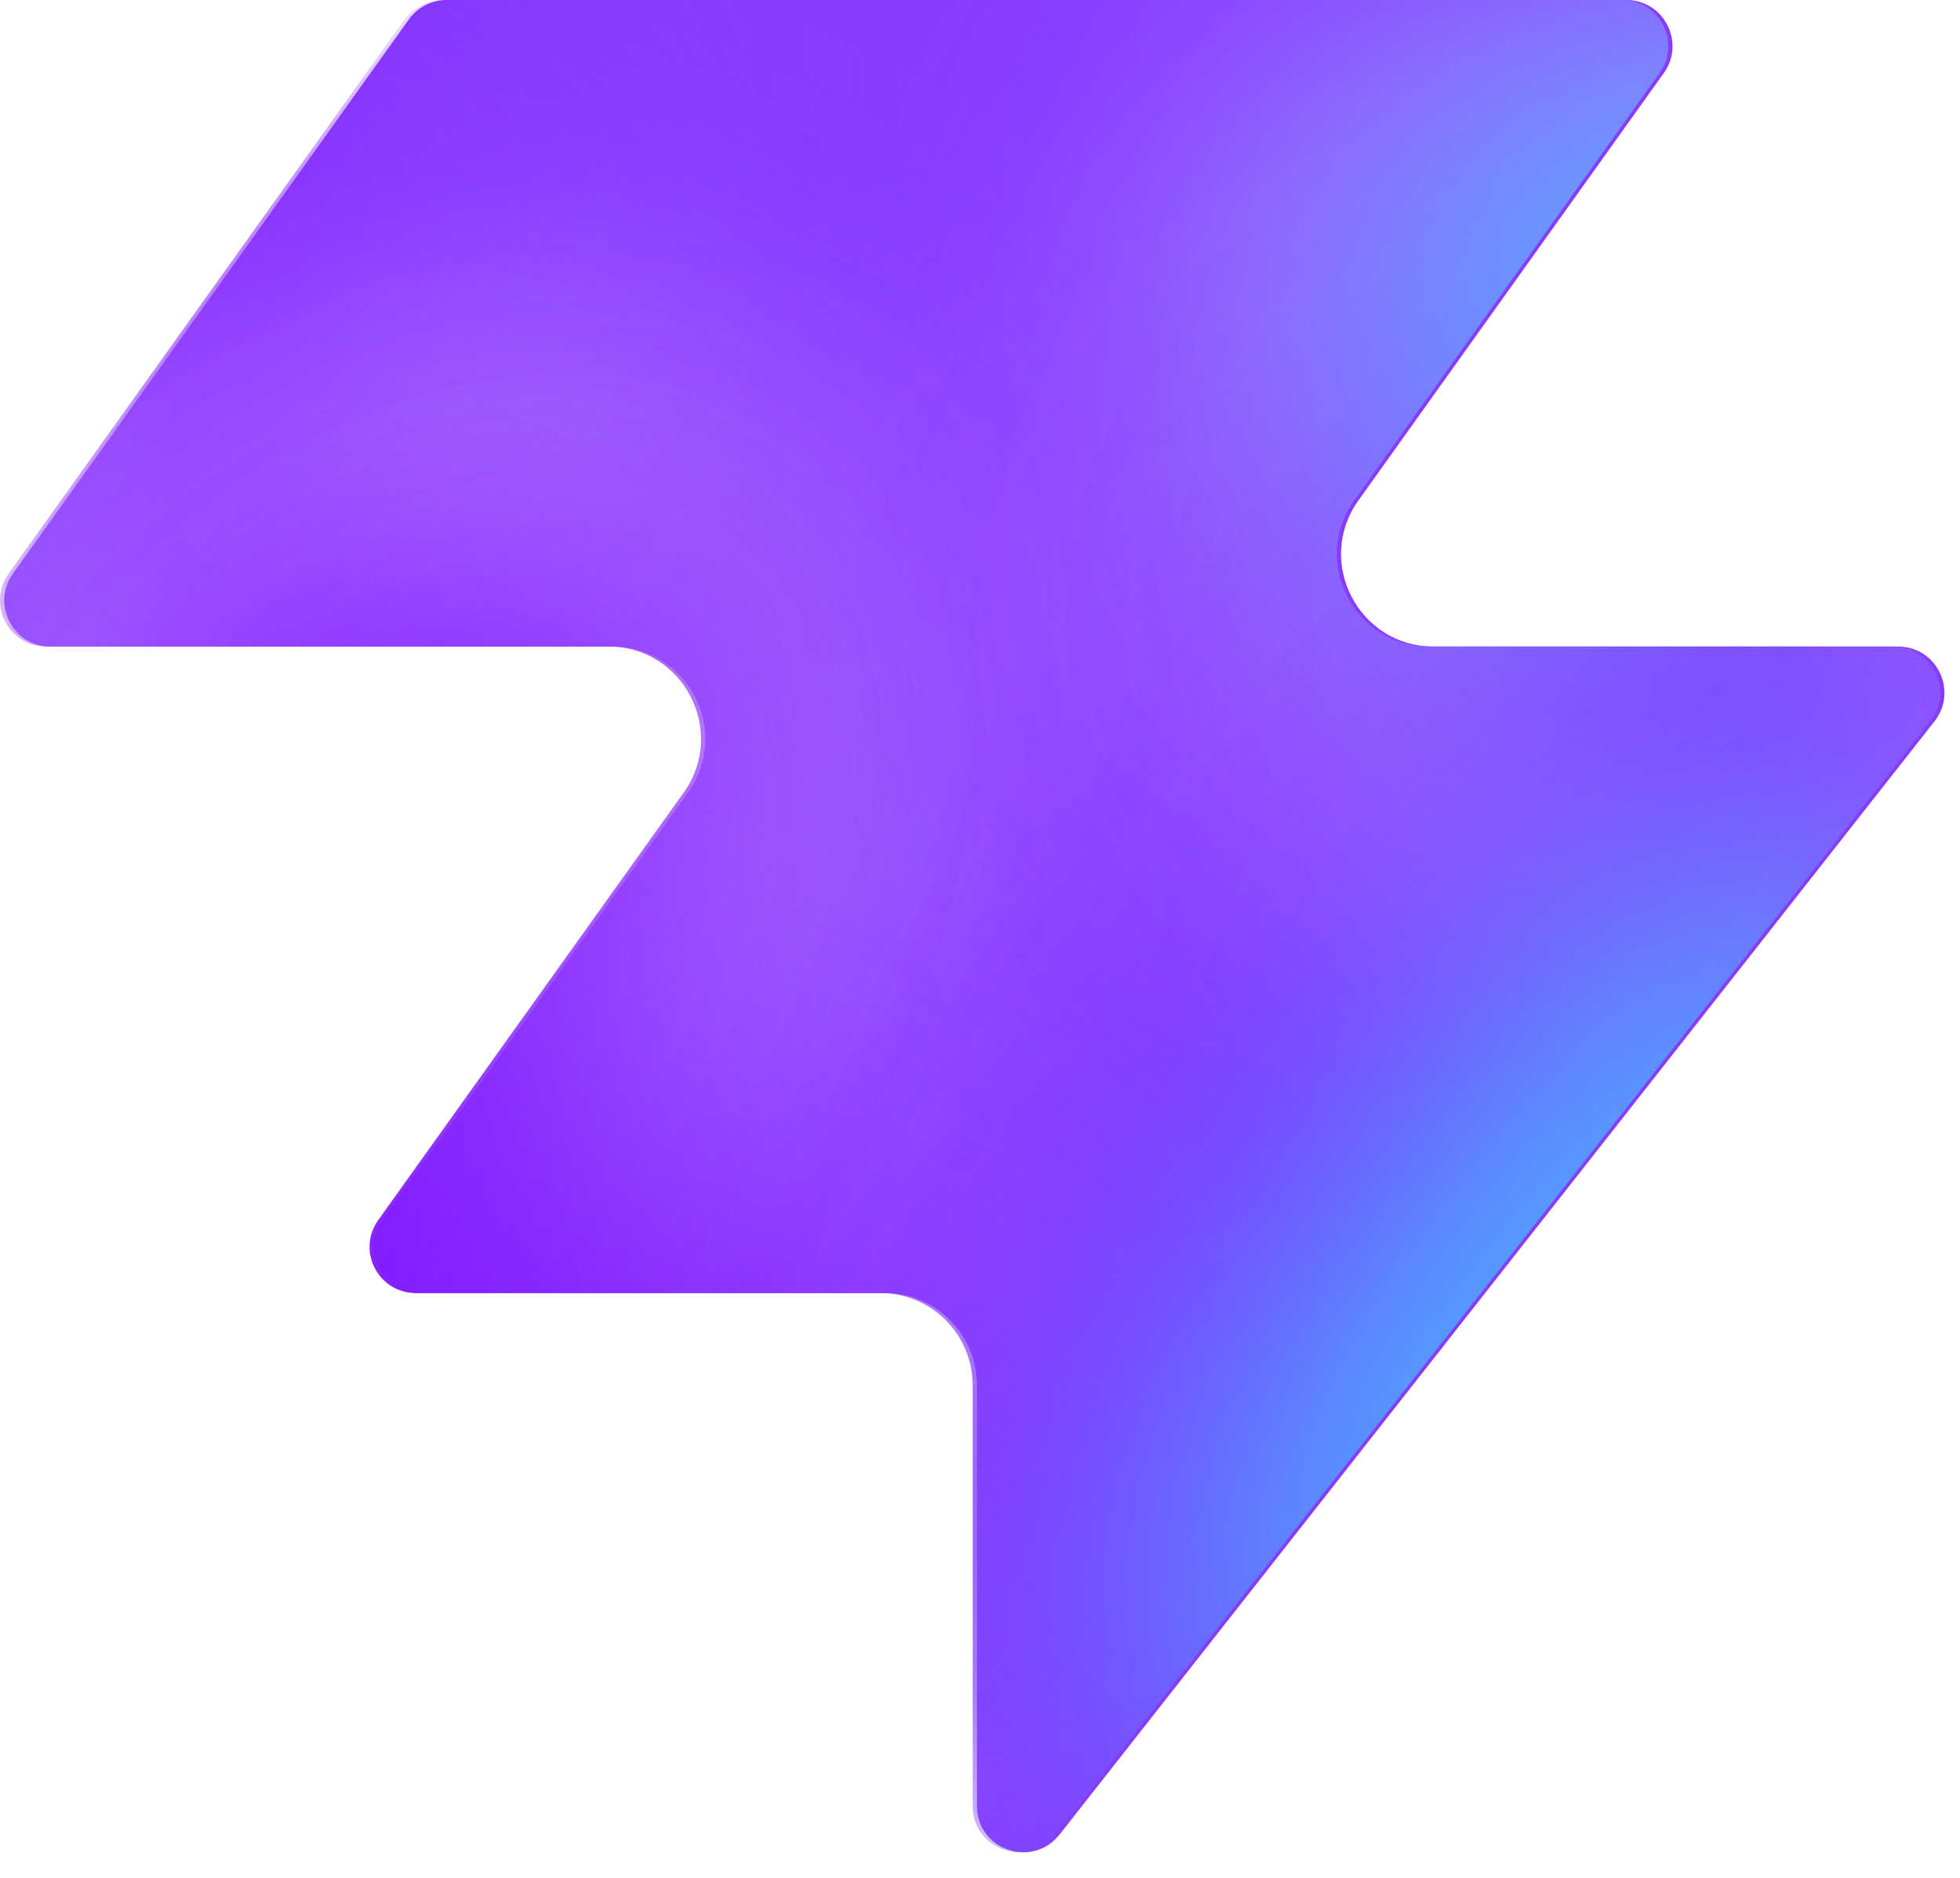
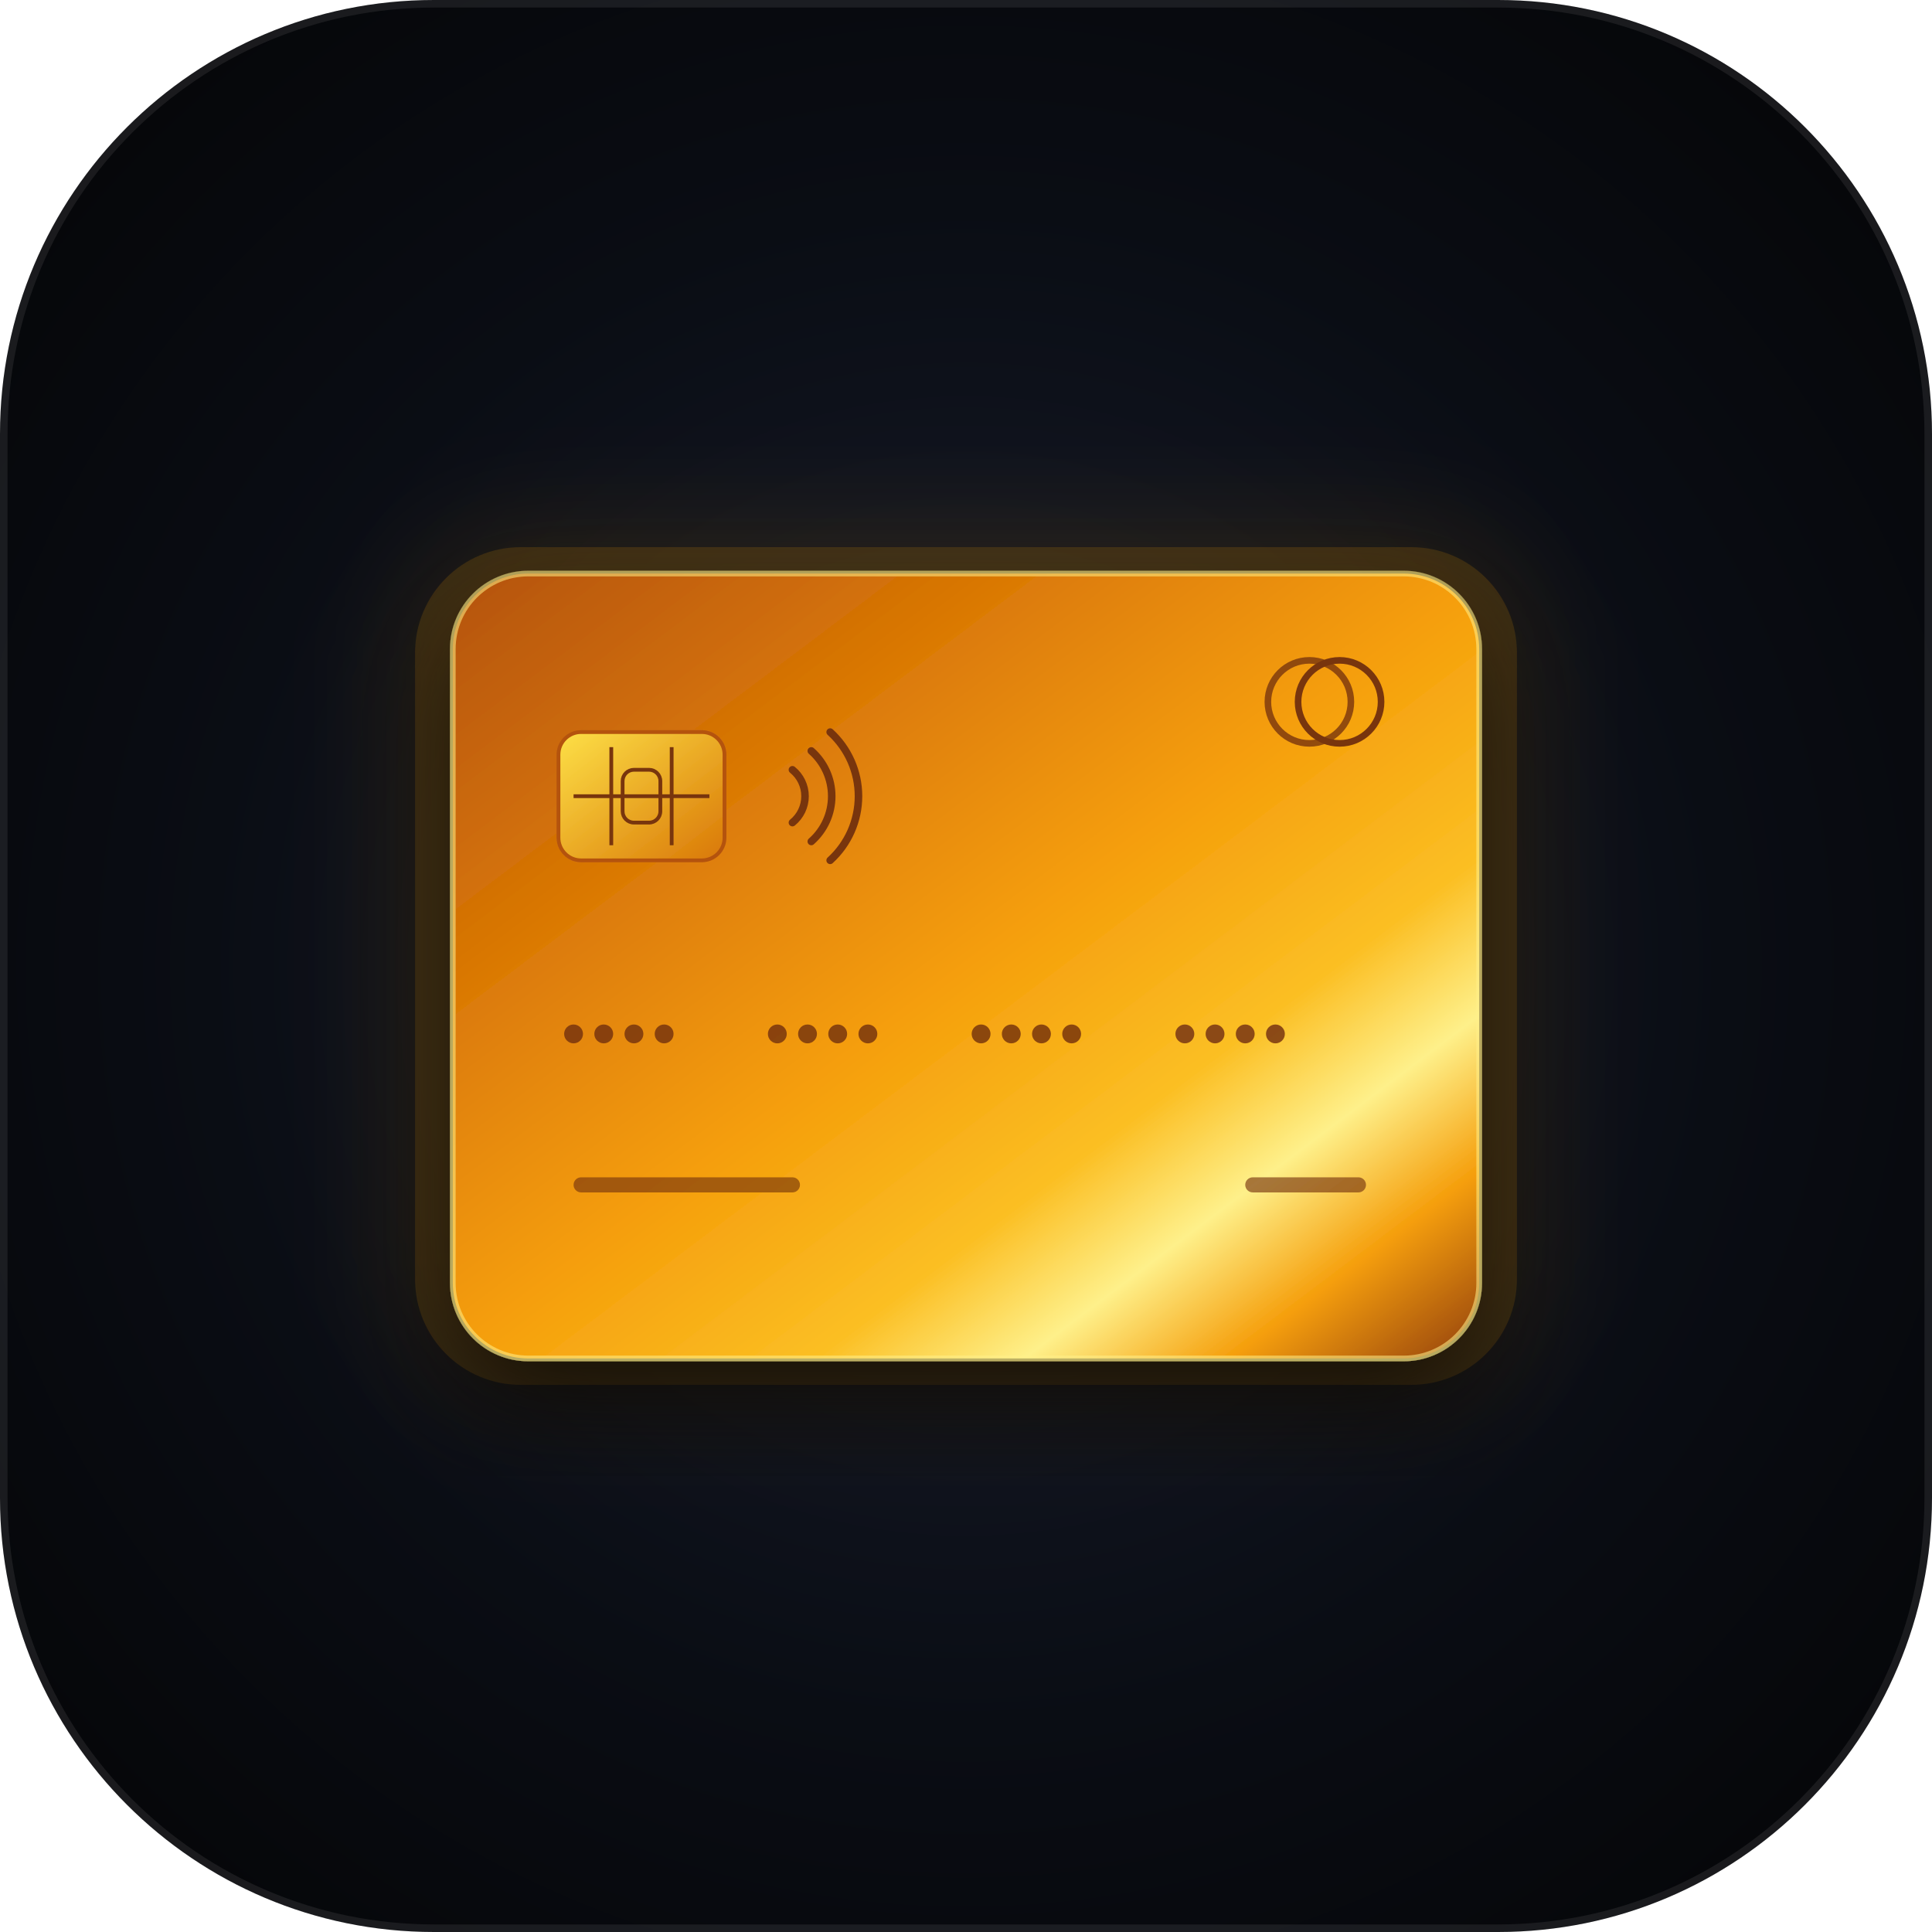
- <svg xmlns="http://www.w3.org/2000/svg" width="48" height="46" fill="none" viewBox="0 0 48 46">
-   <path fill="#863bff" d="M25.946 44.938c-.664.845-2.021.375-2.021-.698V33.937a2.26 2.26 0 0 0-2.262-2.262H10.287c-.92 0-1.456-1.04-.92-1.788l7.48-10.471c1.07-1.497 0-3.578-1.842-3.578H1.237c-.92 0-1.456-1.04-.92-1.788L10.013.474c.214-.297.556-.474.92-.474h28.894c.92 0 1.456 1.04.92 1.788l-7.48 10.471c-1.07 1.498 0 3.579 1.842 3.579h11.377c.943 0 1.473 1.088.89 1.83L25.947 44.94z" style="fill:#863bff;fill:color(display-p3 .525 .23 1);fill-opacity:1" />
-   <mask id="a" width="48" height="46" x="0" y="0" maskUnits="userSpaceOnUse" style="mask-type:alpha">
-     <path fill="#000" d="M25.842 44.938c-.664.844-2.021.375-2.021-.698V33.937a2.26 2.26 0 0 0-2.262-2.262H10.183c-.92 0-1.456-1.04-.92-1.788l7.48-10.471c1.07-1.498 0-3.579-1.842-3.579H1.133c-.92 0-1.456-1.04-.92-1.787L9.91.473c.214-.297.556-.474.92-.474h28.894c.92 0 1.456 1.04.92 1.788l-7.48 10.471c-1.07 1.498 0 3.578 1.842 3.578h11.377c.943 0 1.473 1.088.89 1.832L25.843 44.94z" style="fill:#000;fill-opacity:1" />
-   </mask>
-   <g mask="url(#a)">
-     <g filter="url(#b)">
-       <ellipse cx="5.508" cy="14.704" fill="#ede6ff" rx="5.508" ry="14.704" style="fill:#ede6ff;fill:color(display-p3 .927 .903 1);fill-opacity:1" transform="matrix(.00324 1 1 -.00324 -4.47 31.516)" />
+ <svg xmlns="http://www.w3.org/2000/svg" viewBox="0 0 512 512" width="100%" height="100%">
+   <defs>
+     <radialGradient id="bgGlow" cx="50%" cy="50%" r="65%">
+       <stop offset="0%" stop-color="#181e2e" />
+       <stop offset="60%" stop-color="#0a0d14" />
+       <stop offset="100%" stop-color="#050608" />
+     </radialGradient>
+     <filter id="goldGlow" x="-20%" y="-20%" width="140%" height="140%">
+       <feGaussianBlur stdDeviation="16" result="blur" />
+       <feComposite in="SourceGraphic" in2="blur" operator="over" />
+     </filter>
+     <filter id="cardShadow" x="-15%" y="-15%" width="130%" height="130%">
+       <feDropShadow dx="0" dy="12" stdDeviation="14" flood-color="#000000" flood-opacity="0.75" />
+     </filter>
+     <linearGradient id="goldSheen" x1="0%" y1="0%" x2="100%" y2="100%">
+       <stop offset="0%" stop-color="#b45309" />
+       <stop offset="26%" stop-color="#d97706" />
+       <stop offset="50%" stop-color="#f59e0b" />
+       <stop offset="68%" stop-color="#fbbf24" />
+       <stop offset="78%" stop-color="#fef08a" />
+       <stop offset="88%" stop-color="#f59e0b" />
+       <stop offset="100%" stop-color="#92400e" />
+     </linearGradient>
+     <linearGradient id="chipGold" x1="0%" y1="0%" x2="100%" y2="100%">
+       <stop offset="0%" stop-color="#fde047" />
+       <stop offset="100%" stop-color="#d97706" />
+     </linearGradient>
+   </defs>
+   <rect width="512" height="512" rx="115" fill="url(#bgGlow)" />
+   <rect width="510" height="510" x="1" y="1" rx="114" fill="none" stroke="rgba(255, 255, 255, 0.08)" stroke-width="2" />
+   <rect x="110" y="145" width="292" height="222" rx="28" fill="rgba(245, 158, 11, 0.16)" filter="url(#goldGlow)" />
+   <g filter="url(#cardShadow)">
+     <rect x="120" y="152" width="272" height="208" rx="20" fill="url(#goldSheen)" stroke="rgba(254, 240, 138, 0.55)" stroke-width="1.5" />
+     <g transform="translate(148, 194)">
+       <rect width="44" height="34" rx="6" fill="url(#chipGold)" stroke="#b45309" stroke-width="1" />
+       <line x1="4" y1="17" x2="40" y2="17" stroke="#78350f" stroke-width="1" />
+       <line x1="14" y1="4" x2="14" y2="30" stroke="#78350f" stroke-width="1" />
+       <line x1="30" y1="4" x2="30" y2="30" stroke="#78350f" stroke-width="1" />
+       <rect x="17" y="10" width="10" height="14" rx="3" fill="none" stroke="#78350f" stroke-width="1" />
    </g>
-     <g filter="url(#c)">
-       <ellipse cx="10.399" cy="29.851" fill="#ede6ff" rx="10.399" ry="29.851" style="fill:#ede6ff;fill:color(display-p3 .927 .903 1);fill-opacity:1" transform="matrix(.00324 1 1 -.00324 -39.328 7.883)" />
+     <g transform="translate(210, 211)" fill="none" stroke="#78350f" stroke-linecap="round" stroke-width="2">
+       <path d="M 0 -7 A 9 9 0 0 1 0 7" />
+       <path d="M 5 -12 A 16 16 0 0 1 5 12" />
+       <path d="M 10 -17 A 23 23 0 0 1 10 17" />
    </g>
-     <g filter="url(#d)">
-       <ellipse cx="5.508" cy="30.487" fill="#7e14ff" rx="5.508" ry="30.487" style="fill:#7e14ff;fill:color(display-p3 .492 .077 1);fill-opacity:1" transform="rotate(89.814 -25.913 -14.639)scale(1 -1)" />
+     <circle cx="355" cy="186" r="11" fill="none" stroke="#78350f" stroke-width="1.75" />
+     <circle cx="347" cy="186" r="11" fill="none" stroke="#78350f" stroke-width="1.75" opacity="0.8" />
+     <g fill="#78350f" opacity="0.85">
+       <circle cx="152" cy="274" r="2.5" />
+       <circle cx="160" cy="274" r="2.5" />
+       <circle cx="168" cy="274" r="2.5" />
+       <circle cx="176" cy="274" r="2.5" />
+       <circle cx="206" cy="274" r="2.5" />
+       <circle cx="214" cy="274" r="2.5" />
+       <circle cx="222" cy="274" r="2.5" />
+       <circle cx="230" cy="274" r="2.5" />
+       <circle cx="260" cy="274" r="2.5" />
+       <circle cx="268" cy="274" r="2.5" />
+       <circle cx="276" cy="274" r="2.5" />
+       <circle cx="284" cy="274" r="2.5" />
+       <circle cx="314" cy="274" r="2.5" />
+       <circle cx="322" cy="274" r="2.5" />
+       <circle cx="330" cy="274" r="2.5" />
+       <circle cx="338" cy="274" r="2.5" />
    </g>
-     <g filter="url(#e)">
-       <ellipse cx="5.508" cy="30.599" fill="#7e14ff" rx="5.508" ry="30.599" style="fill:#7e14ff;fill:color(display-p3 .492 .077 1);fill-opacity:1" transform="rotate(89.814 -32.644 -3.334)scale(1 -1)" />
-     </g>
-     <g filter="url(#f)">
-       <ellipse cx="5.508" cy="30.599" fill="#7e14ff" rx="5.508" ry="30.599" style="fill:#7e14ff;fill:color(display-p3 .492 .077 1);fill-opacity:1" transform="matrix(.00324 1 1 -.00324 -34.34 30.47)" />
-     </g>
-     <g filter="url(#g)">
-       <ellipse cx="14.072" cy="22.078" fill="#ede6ff" rx="14.072" ry="22.078" style="fill:#ede6ff;fill:color(display-p3 .927 .903 1);fill-opacity:1" transform="rotate(93.35 24.506 48.493)scale(-1 1)" />
-     </g>
-     <g filter="url(#h)">
-       <ellipse cx="3.47" cy="21.501" fill="#7e14ff" rx="3.47" ry="21.501" style="fill:#7e14ff;fill:color(display-p3 .492 .077 1);fill-opacity:1" transform="rotate(89.009 28.708 47.59)scale(-1 1)" />
-     </g>
-     <g filter="url(#i)">
-       <ellipse cx="3.47" cy="21.501" fill="#7e14ff" rx="3.47" ry="21.501" style="fill:#7e14ff;fill:color(display-p3 .492 .077 1);fill-opacity:1" transform="rotate(89.009 28.708 47.59)scale(-1 1)" />
-     </g>
-     <g filter="url(#j)">
-       <ellipse cx=".387" cy="8.972" fill="#7e14ff" rx="4.407" ry="29.108" style="fill:#7e14ff;fill:color(display-p3 .492 .077 1);fill-opacity:1" transform="rotate(39.51 .387 8.972)" />
-     </g>
-     <g filter="url(#k)">
-       <ellipse cx="47.523" cy="-6.092" fill="#7e14ff" rx="4.407" ry="29.108" style="fill:#7e14ff;fill:color(display-p3 .492 .077 1);fill-opacity:1" transform="rotate(37.892 47.523 -6.092)" />
-     </g>
-     <g filter="url(#l)">
-       <ellipse cx="41.412" cy="6.333" fill="#47bfff" rx="5.971" ry="9.665" style="fill:#47bfff;fill:color(display-p3 .28 .748 1);fill-opacity:1" transform="rotate(37.892 41.412 6.333)" />
-     </g>
-     <g filter="url(#m)">
-       <ellipse cx="-1.879" cy="38.332" fill="#7e14ff" rx="4.407" ry="29.108" style="fill:#7e14ff;fill:color(display-p3 .492 .077 1);fill-opacity:1" transform="rotate(37.892 -1.88 38.332)" />
-     </g>
-     <g filter="url(#n)">
-       <ellipse cx="-1.879" cy="38.332" fill="#7e14ff" rx="4.407" ry="29.108" style="fill:#7e14ff;fill:color(display-p3 .492 .077 1);fill-opacity:1" transform="rotate(37.892 -1.88 38.332)" />
-     </g>
-     <g filter="url(#o)">
-       <ellipse cx="35.651" cy="29.907" fill="#7e14ff" rx="4.407" ry="29.108" style="fill:#7e14ff;fill:color(display-p3 .492 .077 1);fill-opacity:1" transform="rotate(37.892 35.651 29.907)" />
-     </g>
-     <g filter="url(#p)">
-       <ellipse cx="38.418" cy="32.4" fill="#47bfff" rx="5.971" ry="15.297" style="fill:#47bfff;fill:color(display-p3 .28 .748 1);fill-opacity:1" transform="rotate(37.892 38.418 32.4)" />
-     </g>
+     <rect x="152" y="312" width="60" height="4" rx="2" fill="#78350f" opacity="0.65" />
+     <rect x="330" y="312" width="32" height="4" rx="2" fill="#78350f" opacity="0.65" />
  </g>
-   <defs>
-     <filter id="b" width="60.045" height="41.654" x="-19.77" y="16.149" color-interpolation-filters="sRGB" filterUnits="userSpaceOnUse">
-       <feFlood flood-opacity="0" result="BackgroundImageFix" />
-       <feBlend in="SourceGraphic" in2="BackgroundImageFix" result="shape" />
-       <feGaussianBlur result="effect1_foregroundBlur_2002_17158" stdDeviation="7.659" />
-     </filter>
-     <filter id="c" width="90.34" height="51.437" x="-54.613" y="-7.533" color-interpolation-filters="sRGB" filterUnits="userSpaceOnUse">
-       <feFlood flood-opacity="0" result="BackgroundImageFix" />
-       <feBlend in="SourceGraphic" in2="BackgroundImageFix" result="shape" />
-       <feGaussianBlur result="effect1_foregroundBlur_2002_17158" stdDeviation="7.659" />
-     </filter>
-     <filter id="d" width="79.355" height="29.4" x="-49.64" y="2.03" color-interpolation-filters="sRGB" filterUnits="userSpaceOnUse">
-       <feFlood flood-opacity="0" result="BackgroundImageFix" />
-       <feBlend in="SourceGraphic" in2="BackgroundImageFix" result="shape" />
-       <feGaussianBlur result="effect1_foregroundBlur_2002_17158" stdDeviation="4.596" />
-     </filter>
-     <filter id="e" width="79.579" height="29.4" x="-45.045" y="20.029" color-interpolation-filters="sRGB" filterUnits="userSpaceOnUse">
-       <feFlood flood-opacity="0" result="BackgroundImageFix" />
-       <feBlend in="SourceGraphic" in2="BackgroundImageFix" result="shape" />
-       <feGaussianBlur result="effect1_foregroundBlur_2002_17158" stdDeviation="4.596" />
-     </filter>
-     <filter id="f" width="79.579" height="29.4" x="-43.513" y="21.178" color-interpolation-filters="sRGB" filterUnits="userSpaceOnUse">
-       <feFlood flood-opacity="0" result="BackgroundImageFix" />
-       <feBlend in="SourceGraphic" in2="BackgroundImageFix" result="shape" />
-       <feGaussianBlur result="effect1_foregroundBlur_2002_17158" stdDeviation="4.596" />
-     </filter>
-     <filter id="g" width="74.749" height="58.852" x="15.756" y="-17.901" color-interpolation-filters="sRGB" filterUnits="userSpaceOnUse">
-       <feFlood flood-opacity="0" result="BackgroundImageFix" />
-       <feBlend in="SourceGraphic" in2="BackgroundImageFix" result="shape" />
-       <feGaussianBlur result="effect1_foregroundBlur_2002_17158" stdDeviation="7.659" />
-     </filter>
-     <filter id="h" width="61.377" height="25.362" x="23.548" y="2.284" color-interpolation-filters="sRGB" filterUnits="userSpaceOnUse">
-       <feFlood flood-opacity="0" result="BackgroundImageFix" />
-       <feBlend in="SourceGraphic" in2="BackgroundImageFix" result="shape" />
-       <feGaussianBlur result="effect1_foregroundBlur_2002_17158" stdDeviation="4.596" />
-     </filter>
-     <filter id="i" width="61.377" height="25.362" x="23.548" y="2.284" color-interpolation-filters="sRGB" filterUnits="userSpaceOnUse">
-       <feFlood flood-opacity="0" result="BackgroundImageFix" />
-       <feBlend in="SourceGraphic" in2="BackgroundImageFix" result="shape" />
-       <feGaussianBlur result="effect1_foregroundBlur_2002_17158" stdDeviation="4.596" />
-     </filter>
-     <filter id="j" width="56.045" height="63.649" x="-27.636" y="-22.853" color-interpolation-filters="sRGB" filterUnits="userSpaceOnUse">
-       <feFlood flood-opacity="0" result="BackgroundImageFix" />
-       <feBlend in="SourceGraphic" in2="BackgroundImageFix" result="shape" />
-       <feGaussianBlur result="effect1_foregroundBlur_2002_17158" stdDeviation="4.596" />
-     </filter>
-     <filter id="k" width="54.814" height="64.646" x="20.116" y="-38.415" color-interpolation-filters="sRGB" filterUnits="userSpaceOnUse">
-       <feFlood flood-opacity="0" result="BackgroundImageFix" />
-       <feBlend in="SourceGraphic" in2="BackgroundImageFix" result="shape" />
-       <feGaussianBlur result="effect1_foregroundBlur_2002_17158" stdDeviation="4.596" />
-     </filter>
-     <filter id="l" width="33.541" height="35.313" x="24.641" y="-11.323" color-interpolation-filters="sRGB" filterUnits="userSpaceOnUse">
-       <feFlood flood-opacity="0" result="BackgroundImageFix" />
-       <feBlend in="SourceGraphic" in2="BackgroundImageFix" result="shape" />
-       <feGaussianBlur result="effect1_foregroundBlur_2002_17158" stdDeviation="4.596" />
-     </filter>
-     <filter id="m" width="54.814" height="64.646" x="-29.286" y="6.009" color-interpolation-filters="sRGB" filterUnits="userSpaceOnUse">
-       <feFlood flood-opacity="0" result="BackgroundImageFix" />
-       <feBlend in="SourceGraphic" in2="BackgroundImageFix" result="shape" />
-       <feGaussianBlur result="effect1_foregroundBlur_2002_17158" stdDeviation="4.596" />
-     </filter>
-     <filter id="n" width="54.814" height="64.646" x="-29.286" y="6.009" color-interpolation-filters="sRGB" filterUnits="userSpaceOnUse">
-       <feFlood flood-opacity="0" result="BackgroundImageFix" />
-       <feBlend in="SourceGraphic" in2="BackgroundImageFix" result="shape" />
-       <feGaussianBlur result="effect1_foregroundBlur_2002_17158" stdDeviation="4.596" />
-     </filter>
-     <filter id="o" width="54.814" height="64.646" x="8.244" y="-2.416" color-interpolation-filters="sRGB" filterUnits="userSpaceOnUse">
-       <feFlood flood-opacity="0" result="BackgroundImageFix" />
-       <feBlend in="SourceGraphic" in2="BackgroundImageFix" result="shape" />
-       <feGaussianBlur result="effect1_foregroundBlur_2002_17158" stdDeviation="4.596" />
-     </filter>
-     <filter id="p" width="39.409" height="43.623" x="18.713" y="10.588" color-interpolation-filters="sRGB" filterUnits="userSpaceOnUse">
-       <feFlood flood-opacity="0" result="BackgroundImageFix" />
-       <feBlend in="SourceGraphic" in2="BackgroundImageFix" result="shape" />
-       <feGaussianBlur result="effect1_foregroundBlur_2002_17158" stdDeviation="4.596" />
-     </filter>
-   </defs>
</svg>
